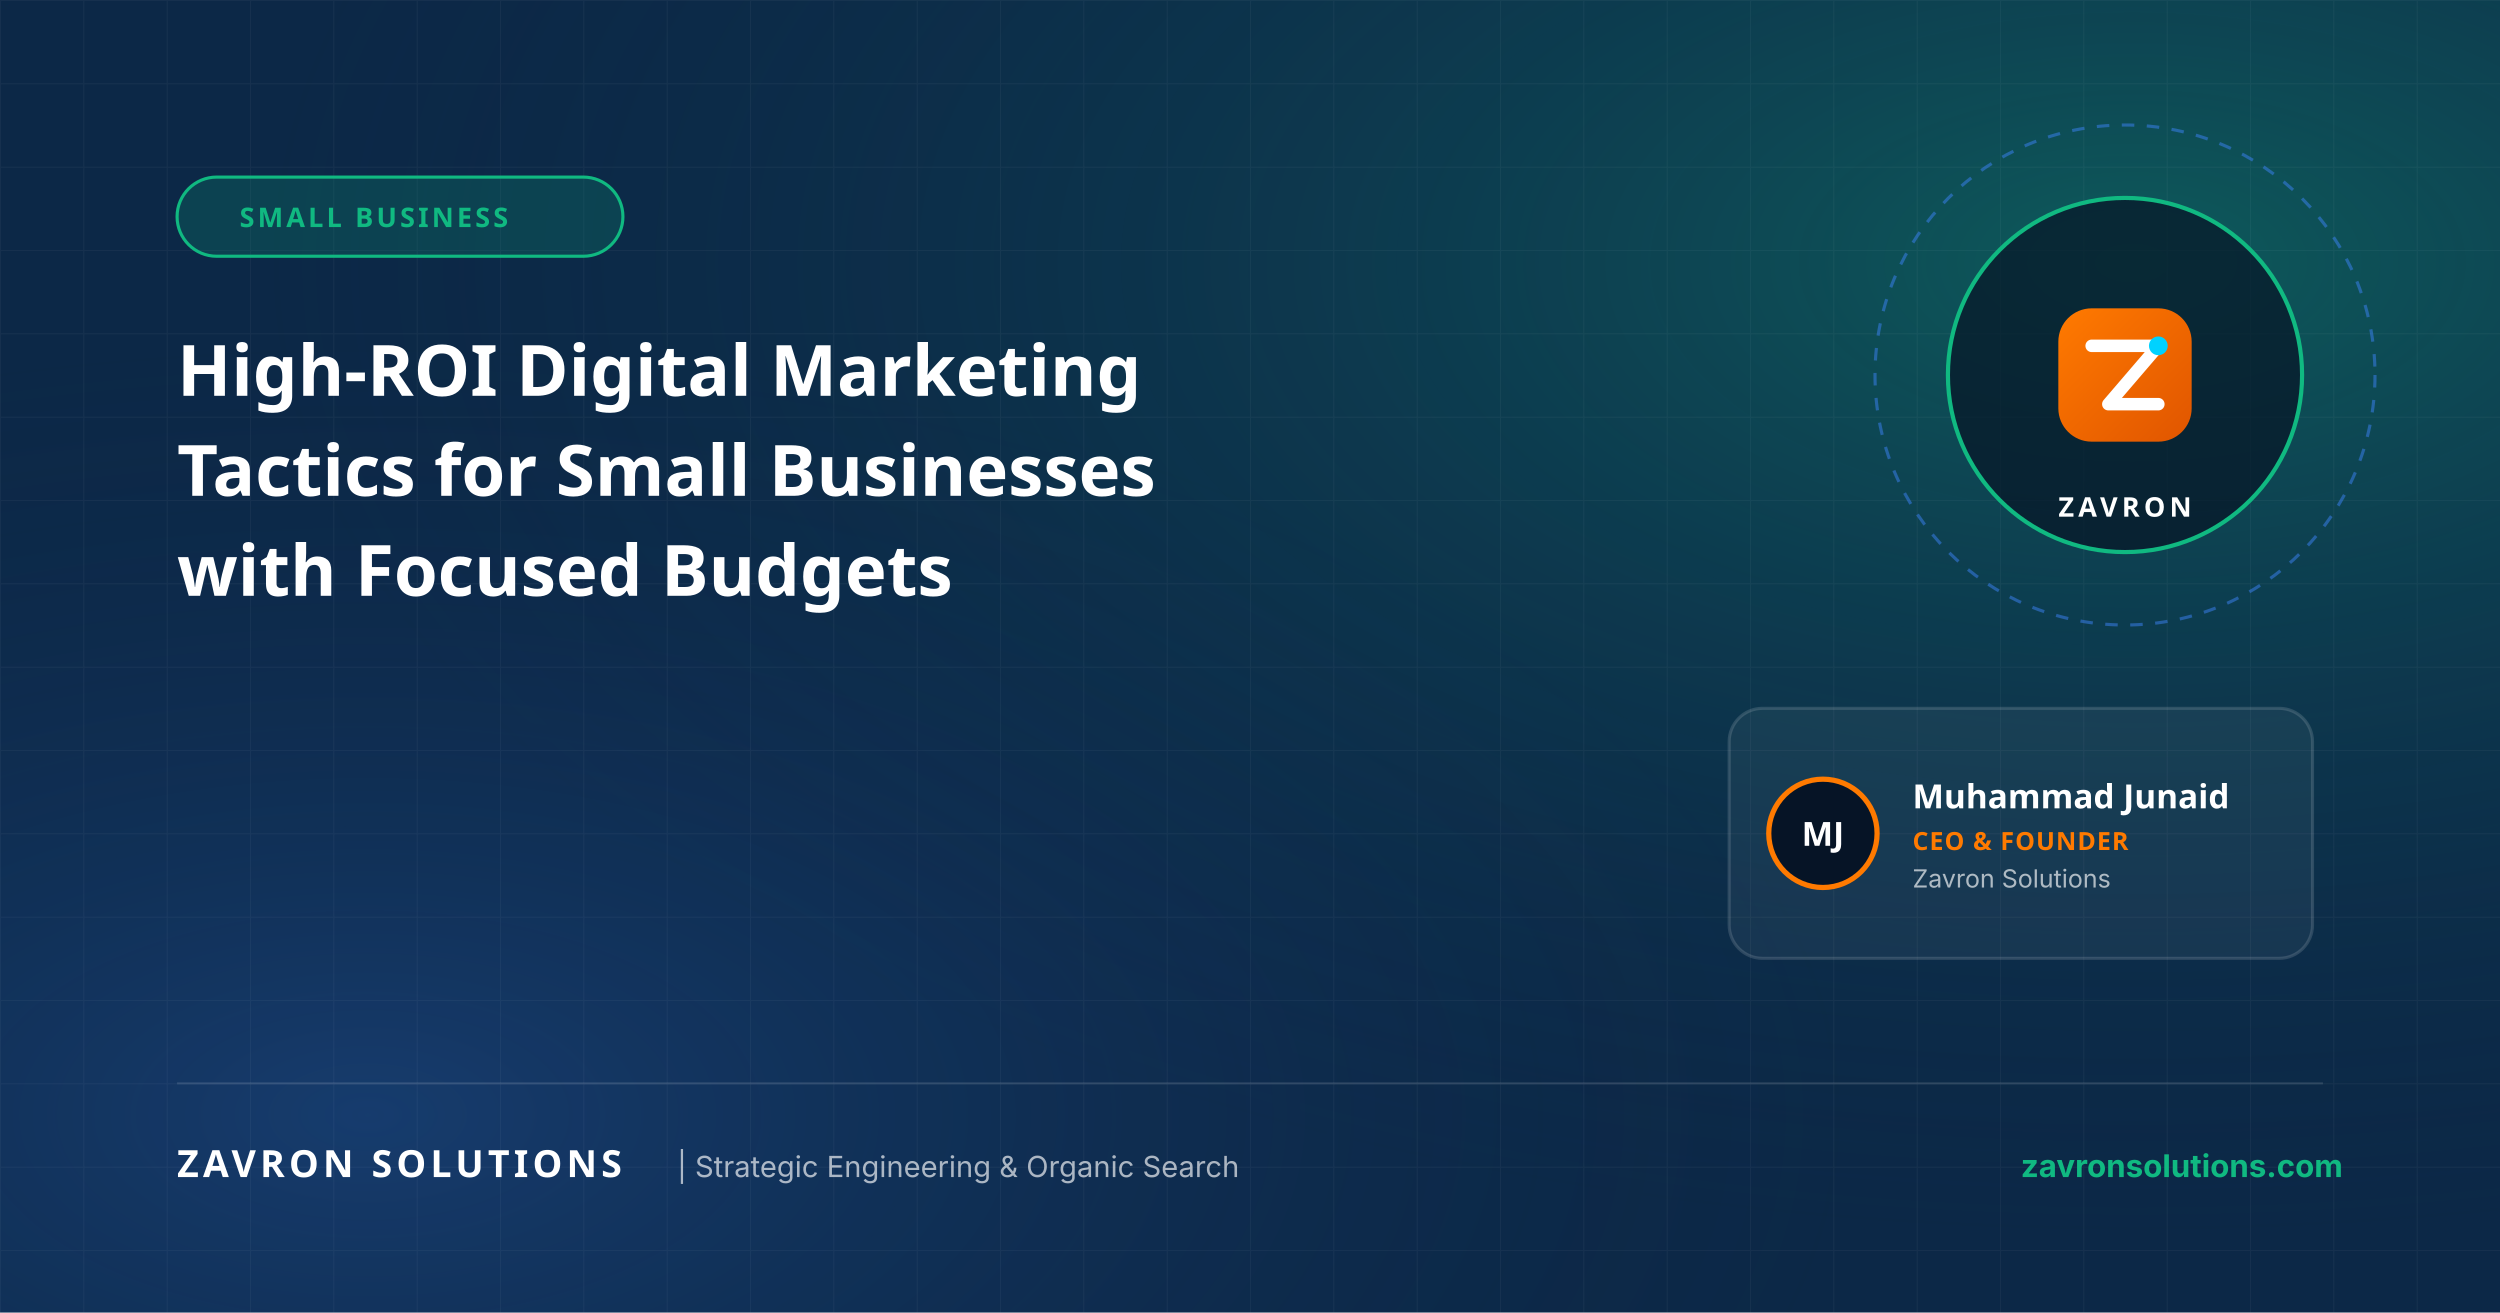
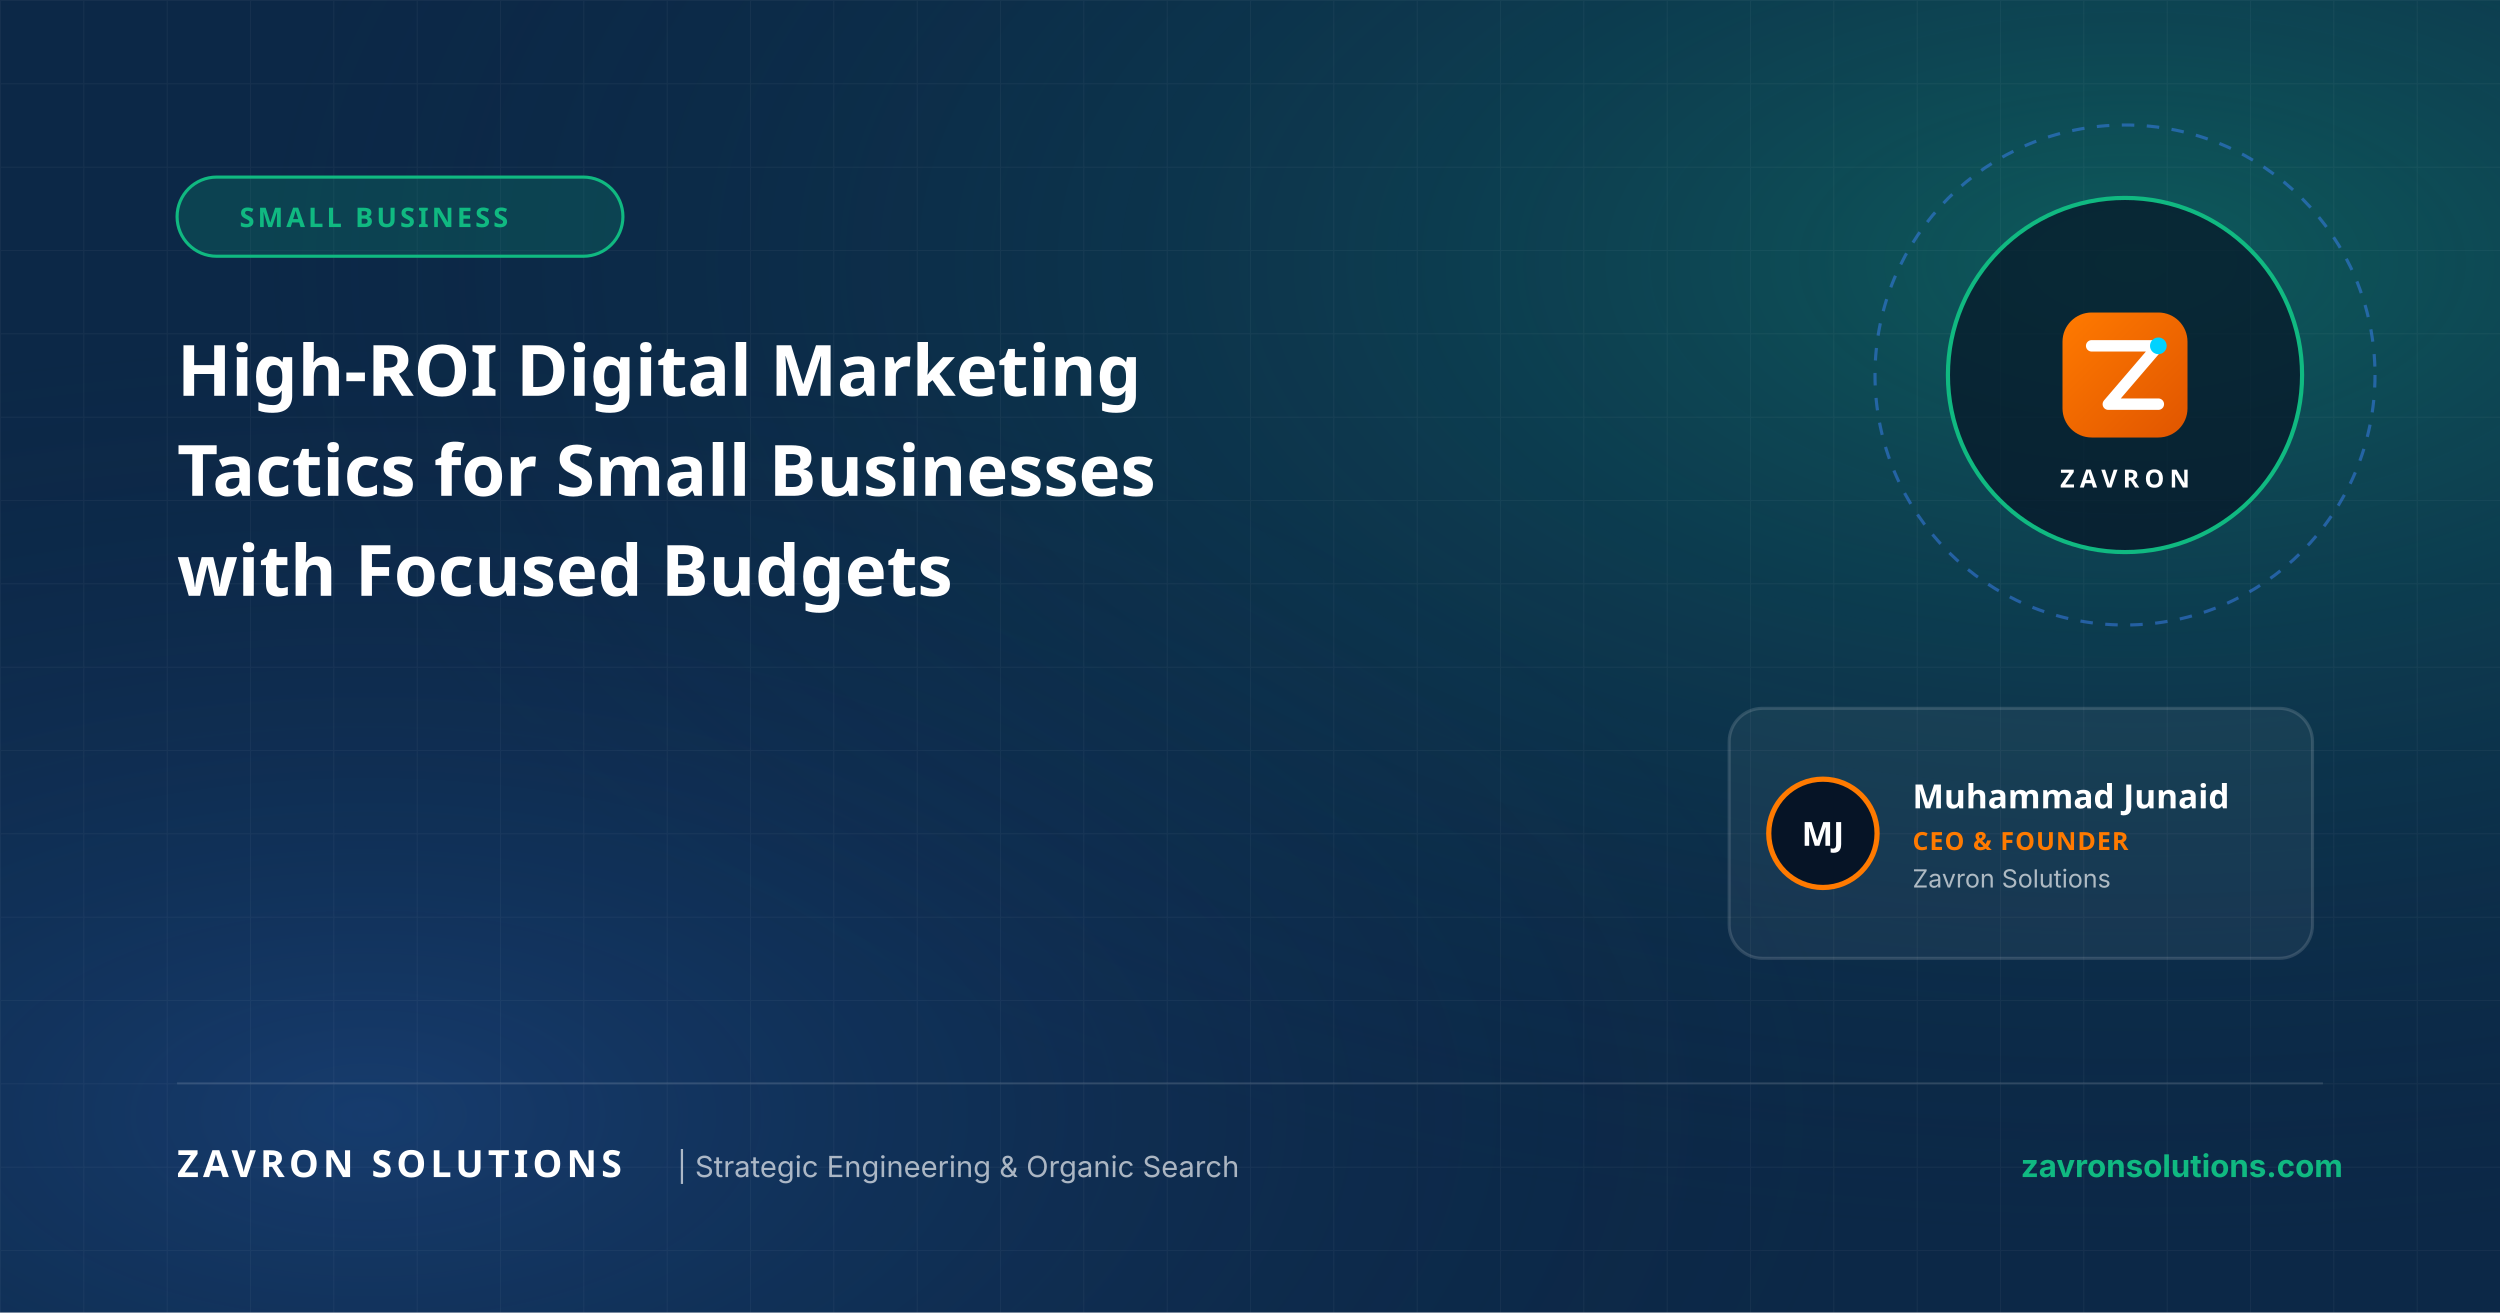
<svg xmlns="http://www.w3.org/2000/svg" width="1200" height="630" viewBox="0 0 1200 630" fill="none">
  <rect width="1200" height="630" fill="#0c2847" />
  <defs>
    <radialGradient id="grad1" cx="0.85" cy="0.2" r="0.75">
      <stop offset="0%" stop-color="#10b981" stop-opacity="0.35" />
      <stop offset="100%" stop-color="#0c2847" stop-opacity="0" />
    </radialGradient>
    <radialGradient id="grad2" cx="0.15" cy="0.85" r="0.6">
      <stop offset="0%" stop-color="#3b82f6" stop-opacity="0.22" />
      <stop offset="100%" stop-color="#0c2847" stop-opacity="0" />
    </radialGradient>
    <linearGradient id="logoGrad" x1="0" y1="0" x2="1" y2="1">
      <stop offset="0%" stop-color="#FF7A00" />
      <stop offset="100%" stop-color="#E05500" />
    </linearGradient>
    <pattern id="grid" width="40" height="40" patternUnits="userSpaceOnUse">
      <path d="M 40 0 L 0 0 0 40" fill="none" stroke="rgba(255,255,255,0.04)" stroke-width="1" />
    </pattern>
  </defs>
  <rect width="1200" height="630" fill="url(#grad1)" />
  <rect width="1200" height="630" fill="url(#grad2)" />
  <rect width="1200" height="630" fill="url(#grid)" />
  <rect x="85" y="85" width="214" height="38" rx="19" fill="#10b981" fill-opacity="0.18" stroke="#10b981" stroke-width="1.5" />
  <text x="115" y="109" fill="#10b981" font-family="Plus Jakarta Sans, sans-serif" font-size="13" font-weight="700" letter-spacing="1.5">SMALL BUSINESS</text>
  <text x="85" y="190" fill="#FFFFFF" font-family="Plus Jakarta Sans, sans-serif" font-size="34" font-weight="800">High-ROI Digital Marketing</text>
  <text x="85" y="238" fill="#FFFFFF" font-family="Plus Jakarta Sans, sans-serif" font-size="34" font-weight="800">Tactics for Small Businesses</text>
  <text x="85" y="286" fill="#FFFFFF" font-family="Plus Jakarta Sans, sans-serif" font-size="34" font-weight="800">with Focused Budgets</text>
  <circle cx="1020" cy="180" r="85" stroke="#10b981" stroke-width="2" fill="rgba(6, 20, 38, 0.7)" />
  <circle cx="1020" cy="180" r="120" stroke="#3b82f6" stroke-width="1.5" stroke-dasharray="6 6" fill="none" opacity="0.5" />
-   <g transform="translate(988, 148)">
-     <rect width="64" height="64" rx="16" fill="url(#logoGrad)" />
-     <path d="M16 18 H48 L24 46 H48" stroke="#FFFFFF" stroke-width="6" stroke-linecap="round" stroke-linejoin="round" />
-     <circle cx="48" cy="18" r="4.5" fill="#00D2FF" />
+   <g transform="translate(990, 150)">
+     <rect width="60" height="60" rx="14" fill="url(#logoGrad)" />
+     <path d="M14 16 H46 L22 44 H46" stroke="#FFFFFF" stroke-width="5.5" stroke-linecap="round" stroke-linejoin="round" />
+     <circle cx="46" cy="16" r="4" fill="#00D2FF" />
  </g>
-   <text x="1020" y="248" fill="#FFFFFF" font-family="Plus Jakarta Sans, sans-serif" font-size="13" font-weight="800" letter-spacing="2" text-anchor="middle">ZAVRON</text>
+   <text x="1020" y="234" fill="#FFFFFF" font-family="Plus Jakarta Sans, sans-serif" font-size="12" font-weight="800" letter-spacing="2.5" text-anchor="middle">ZAVRON</text>
  <rect x="830" y="340" width="280" height="120" rx="16" fill="rgba(255,255,255,0.05)" stroke="rgba(255,255,255,0.14)" stroke-width="1.5" />
  <circle cx="875" cy="400" r="26" fill="#061426" stroke="#FF7A00" stroke-width="2.5" />
  <text x="875" y="406" fill="#FFFFFF" font-family="Plus Jakarta Sans, sans-serif" font-size="16" font-weight="800" text-anchor="middle">MJ</text>
  <text x="918" y="388" fill="#FFFFFF" font-family="Plus Jakarta Sans, sans-serif" font-size="16" font-weight="700">Muhammad Junaid</text>
  <text x="918" y="408" fill="#FF7A00" font-family="Plus Jakarta Sans, sans-serif" font-size="12" font-weight="700" letter-spacing="0.5">CEO &amp; FOUNDER</text>
  <text x="918" y="426" fill="rgba(255,255,255,0.65)" font-family="Inter, sans-serif" font-size="12">Zavron Solutions</text>
  <line x1="85" y1="520" x2="1115" y2="520" stroke="rgba(255,255,255,0.12)" stroke-width="1" />
  <text x="85" y="565" fill="#FFFFFF" font-family="Plus Jakarta Sans, sans-serif" font-size="18" font-weight="800" letter-spacing="2">ZAVRON SOLUTIONS</text>
  <text x="325" y="565" fill="rgba(255,255,255,0.65)" font-family="Inter, sans-serif" font-size="14">|   Strategic Engineering &amp; Organic Search</text>
  <text x="970" y="565" fill="#10b981" font-family="Inter, sans-serif" font-size="15" font-weight="700">zavronsolutions.com</text>
</svg>
